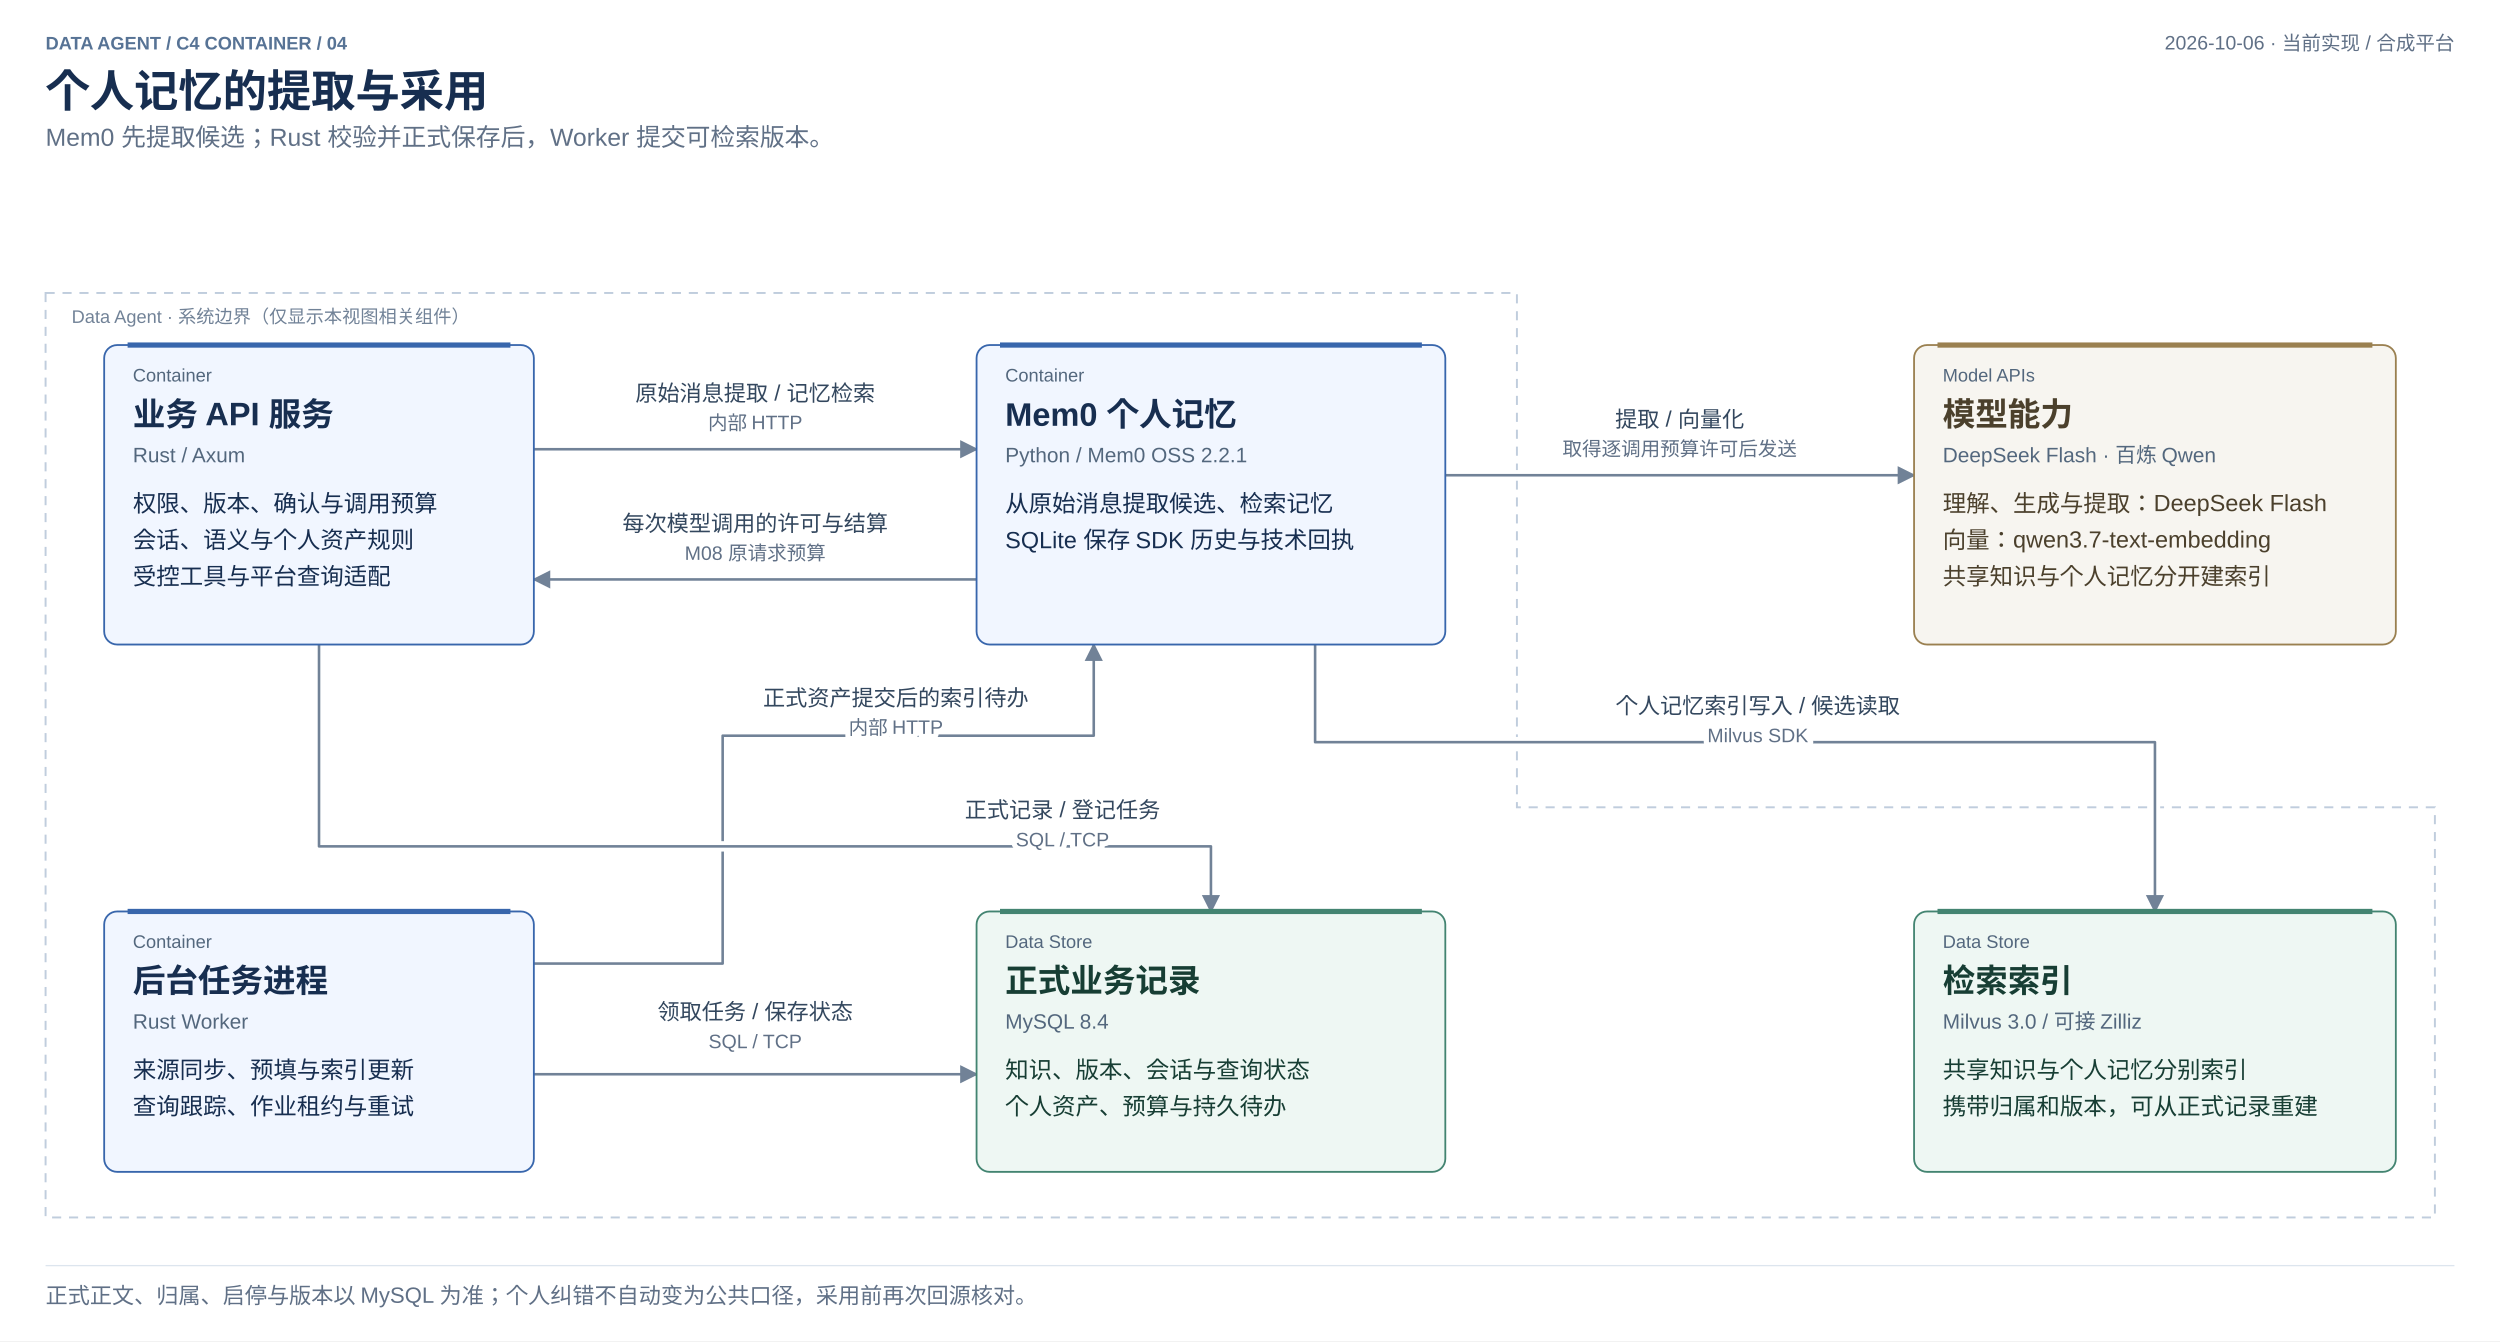
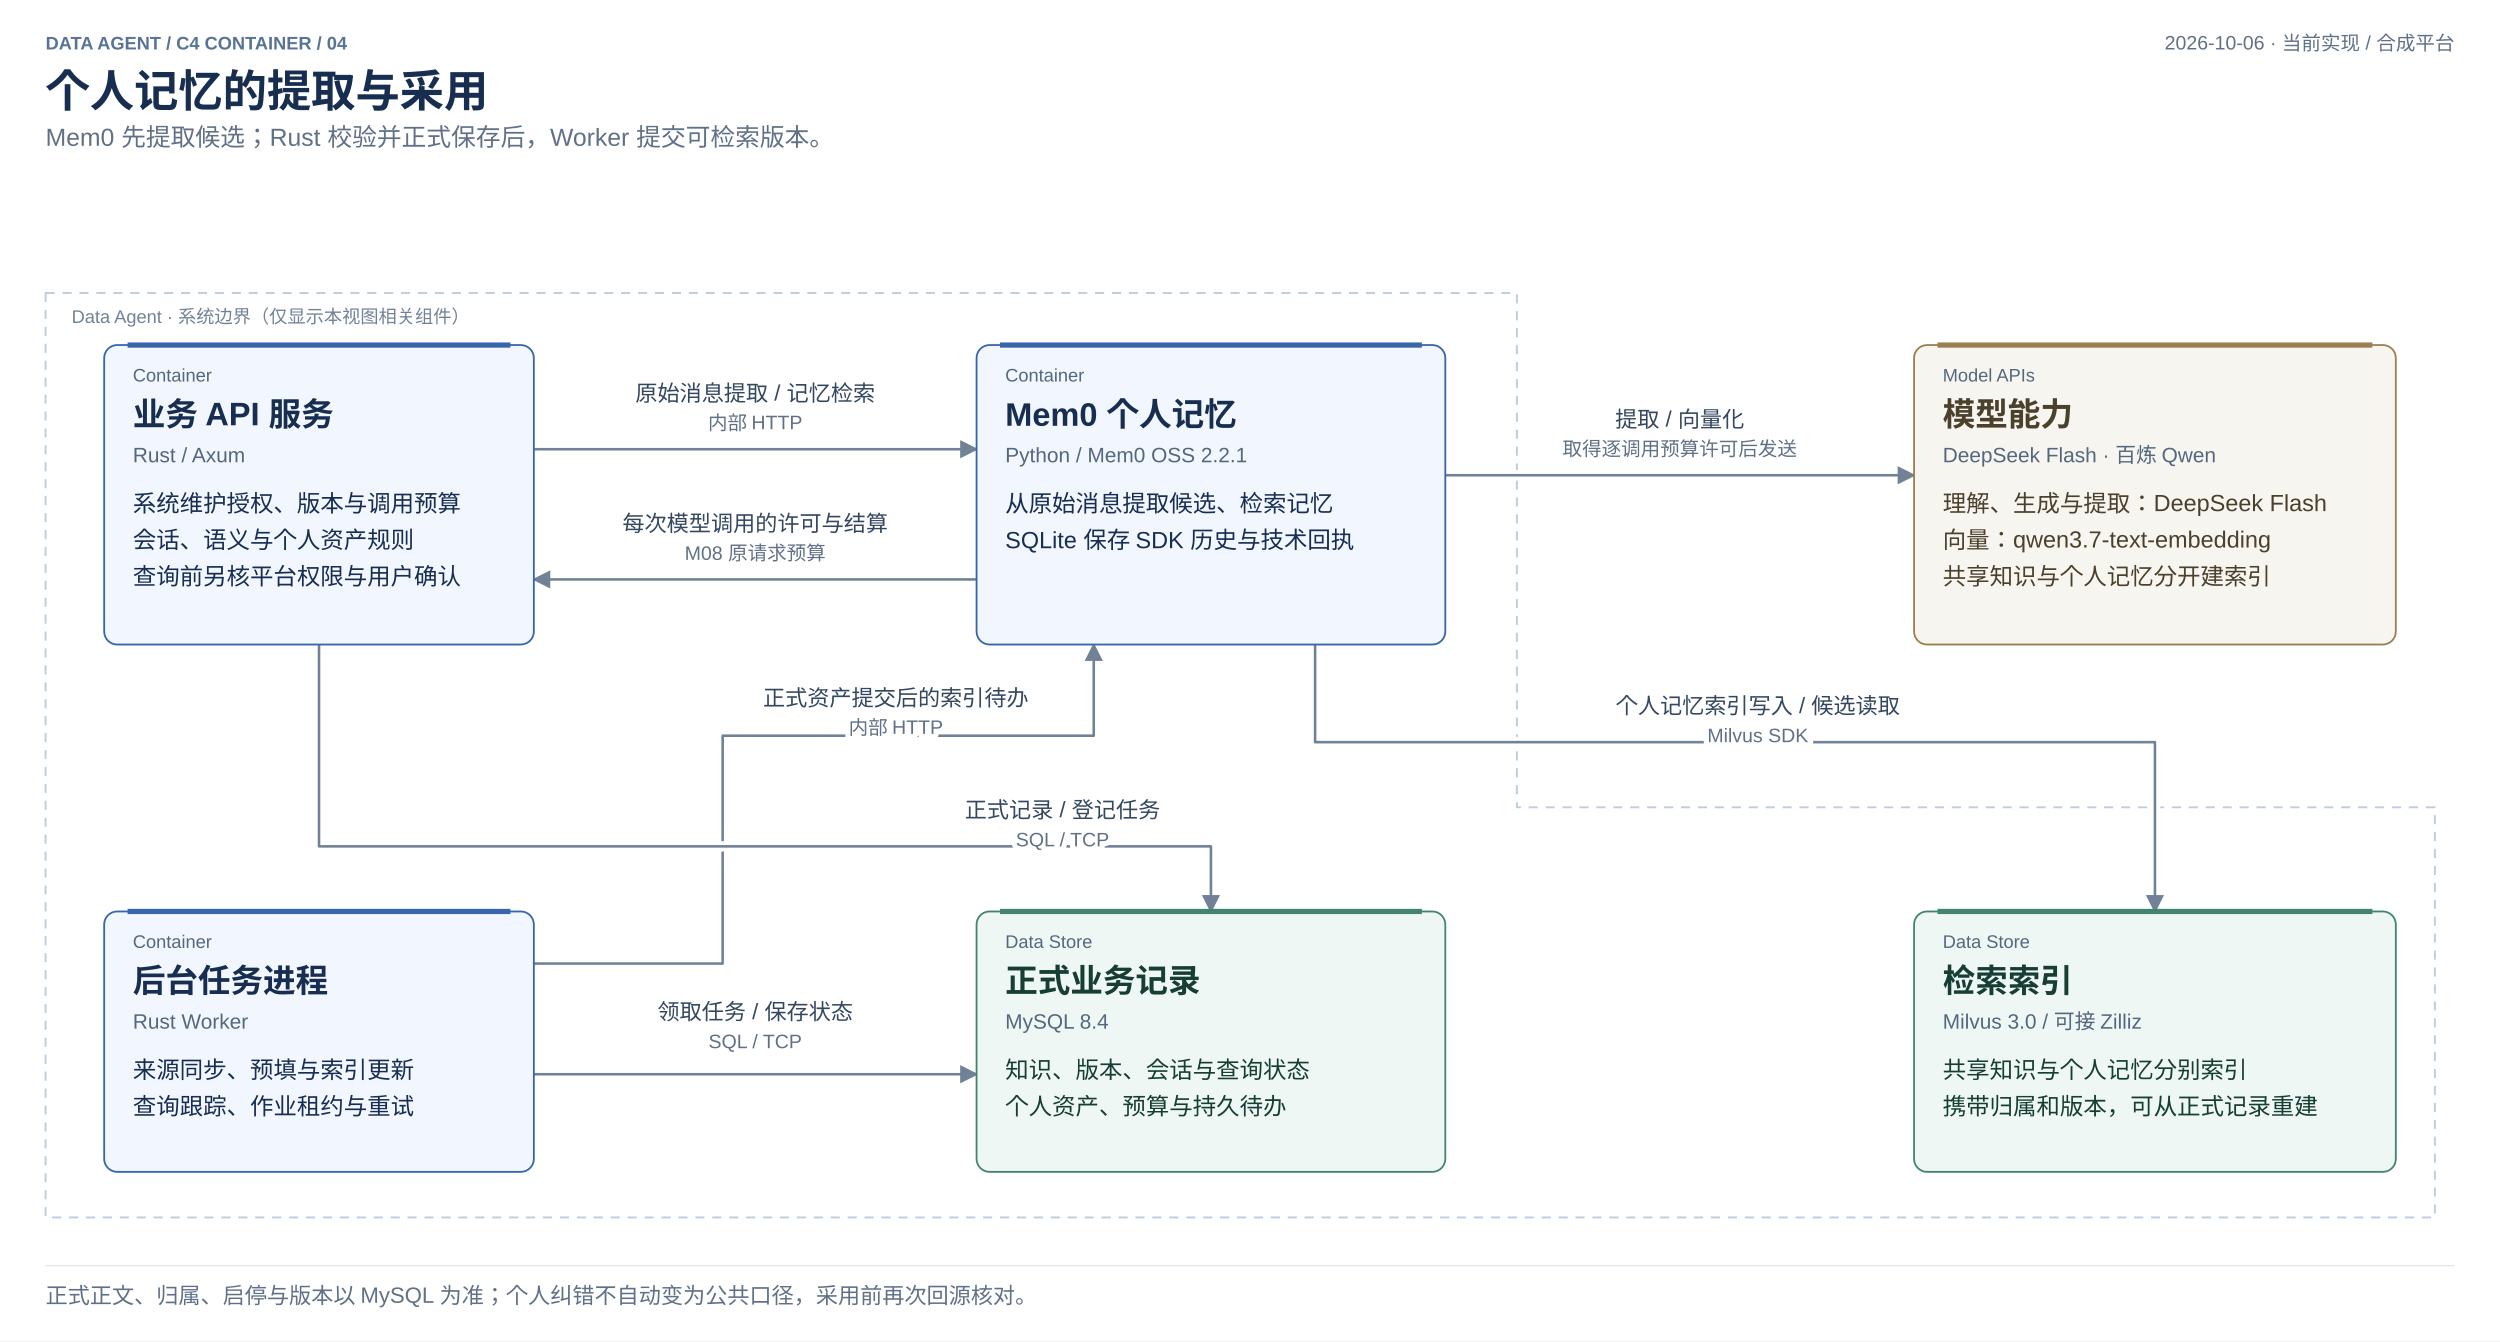
<svg xmlns="http://www.w3.org/2000/svg" width="1920" height="1030" viewBox="0 0 1920 1030" role="img" aria-labelledby="title description">
  <g transform="translate(0 0)">
    <g class="view" data-view="memory" font-family="Arial, PingFang SC, Microsoft YaHei, sans-serif">
      <defs>
        <marker id="arrow-memory" viewBox="0 0 10 10" refX="9" refY="5" markerWidth="7" markerHeight="7" orient="auto">
          <path d="M0 0 L10 5 L0 10Z" fill="#718297" />
        </marker>
      </defs>
      <rect width="1920" height="1030" fill="white" />
      <text x="35" y="38" font-size="14" font-weight="600" fill="#577395" text-anchor="start">DATA AGENT  /  C4 CONTAINER  /  04</text>
      <text x="35" y="82" font-size="34" font-weight="650" fill="#172e50" text-anchor="start">个人记忆的提取与采用</text>
      <text x="35" y="112" font-size="19" font-weight="400" fill="#607086" text-anchor="start">Mem0 先提取候选；Rust 校验并正式保存后，Worker 提交可检索版本。</text>
      <text x="1885" y="38" font-size="15" font-weight="500" fill="#607086" text-anchor="end">2026-10-06 · 当前实现 / 合成平台</text>
      <g class="boundary" fill="none" stroke="#c0cddd" stroke-width="1.5" stroke-dasharray="7 6">
        <path d="M35 225 H1165 V620 H1870 V935 H35 Z" />
      </g>
      <text x="55" y="248" font-size="14" font-weight="500" fill="#718297" text-anchor="start">Data Agent · 系统边界（仅显示本视图相关组件）</text>
      <g class="relationship" data-edge="remember" data-source="api" data-target="memory">
        <path d="M410 345 L750 345" fill="none" stroke="white" stroke-width="8" />
        <path d="M410 345 L750 345" fill="none" stroke="#718297" stroke-width="2" stroke-linejoin="round" marker-end="url(#arrow-memory)" />
      </g>
      <g class="relationship" data-edge="memory-budget" data-source="memory" data-target="api">
        <path d="M750 445 L410 445" fill="none" stroke="white" stroke-width="8" />
        <path d="M750 445 L410 445" fill="none" stroke="#718297" stroke-width="2" stroke-linejoin="round" marker-end="url(#arrow-memory)" />
      </g>
      <g class="relationship" data-edge="memory-model" data-source="memory" data-target="models">
        <path d="M1110 365 L1470 365" fill="none" stroke="white" stroke-width="8" />
        <path d="M1110 365 L1470 365" fill="none" stroke="#718297" stroke-width="2" stroke-linejoin="round" marker-end="url(#arrow-memory)" />
      </g>
      <g class="relationship" data-edge="memory-index" data-source="memory" data-target="vector">
        <path d="M1010 495 L1010 570 L1655 570 L1655 700" fill="none" stroke="white" stroke-width="8" />
        <path d="M1010 495 L1010 570 L1655 570 L1655 700" fill="none" stroke="#718297" stroke-width="2" stroke-linejoin="round" marker-end="url(#arrow-memory)" />
      </g>
      <g class="relationship" data-edge="commit-memory" data-source="worker" data-target="memory">
        <path d="M410 740 L555 740 L555 565 L840 565 L840 495" fill="none" stroke="white" stroke-width="8" />
        <path d="M410 740 L555 740 L555 565 L840 565 L840 495" fill="none" stroke="#718297" stroke-width="2" stroke-linejoin="round" marker-end="url(#arrow-memory)" />
      </g>
      <g class="relationship" data-edge="records" data-source="api" data-target="mysql">
        <path d="M245 495 L245 650 L930 650 L930 700" fill="none" stroke="white" stroke-width="8" />
        <path d="M245 495 L245 650 L930 650 L930 700" fill="none" stroke="#718297" stroke-width="2" stroke-linejoin="round" marker-end="url(#arrow-memory)" />
      </g>
      <g class="relationship" data-edge="claim" data-source="worker" data-target="mysql">
        <path d="M410 825 L750 825" fill="none" stroke="white" stroke-width="8" />
        <path d="M410 825 L750 825" fill="none" stroke="#718297" stroke-width="2" stroke-linejoin="round" marker-end="url(#arrow-memory)" />
      </g>
      <g class="node" data-node="api">
        <rect class="node-box" x="80" y="265" width="330" height="230" rx="10" fill="#f1f6ff" stroke="#3866ac" stroke-width="1.4" />
        <path d="M98 265 H392" stroke="#3866ac" stroke-width="4" />
        <text x="102" y="293" font-size="14" font-weight="500" fill="#53677d" text-anchor="start">Container</text>
        <text x="102" y="327" font-size="25" font-weight="650" fill="#172e50" text-anchor="start">业务 API 服务</text>
        <text x="102" y="355" font-size="16" font-weight="500" fill="#53677d" text-anchor="start">Rust / Axum</text>
-         <text x="102" y="393" font-size="18" font-weight="400" fill="#172e50" text-anchor="start">权限、版本、确认与调用预算</text>
+         <text x="102" y="393" font-size="18" font-weight="400" fill="#172e50" text-anchor="start">系统维护授权、版本与调用预算</text>
        <text x="102" y="421" font-size="18" font-weight="400" fill="#172e50" text-anchor="start">会话、语义与个人资产规则</text>
-         <text x="102" y="449" font-size="18" font-weight="400" fill="#172e50" text-anchor="start">受控工具与平台查询适配</text>
+         <text x="102" y="449" font-size="18" font-weight="400" fill="#172e50" text-anchor="start">查询前另核平台权限与用户确认</text>
      </g>
      <g class="node" data-node="memory">
        <rect class="node-box" x="750" y="265" width="360" height="230" rx="10" fill="#f1f6ff" stroke="#3866ac" stroke-width="1.4" />
        <path d="M768 265 H1092" stroke="#3866ac" stroke-width="4" />
        <text x="772" y="293" font-size="14" font-weight="500" fill="#53677d" text-anchor="start">Container</text>
        <text x="772" y="327" font-size="25" font-weight="650" fill="#172e50" text-anchor="start">Mem0 个人记忆</text>
        <text x="772" y="355" font-size="16" font-weight="500" fill="#53677d" text-anchor="start">Python / Mem0 OSS 2.2.1</text>
        <text x="772" y="393" font-size="18" font-weight="400" fill="#172e50" text-anchor="start">从原始消息提取候选、检索记忆</text>
        <text x="772" y="421" font-size="18" font-weight="400" fill="#172e50" text-anchor="start">SQLite 保存 SDK 历史与技术回执</text>
      </g>
      <g class="node" data-node="models">
        <rect class="node-box" x="1470" y="265" width="370" height="230" rx="10" fill="#f7f5f0" stroke="#9a8050" stroke-width="1.4" />
        <path d="M1488 265 H1822" stroke="#9a8050" stroke-width="4" />
        <text x="1492" y="293" font-size="14" font-weight="500" fill="#53677d" text-anchor="start">Model APIs</text>
        <text x="1492" y="327" font-size="25" font-weight="650" fill="#4b402c" text-anchor="start">模型能力</text>
        <text x="1492" y="355" font-size="16" font-weight="500" fill="#53677d" text-anchor="start">DeepSeek Flash · 百炼 Qwen</text>
        <text x="1492" y="393" font-size="18" font-weight="400" fill="#4b402c" text-anchor="start">理解、生成与提取：DeepSeek Flash</text>
        <text x="1492" y="421" font-size="18" font-weight="400" fill="#4b402c" text-anchor="start">向量：qwen3.7-text-embedding</text>
        <text x="1492" y="449" font-size="18" font-weight="400" fill="#4b402c" text-anchor="start">共享知识与个人记忆分开建索引</text>
      </g>
      <g class="node" data-node="worker">
        <rect class="node-box" x="80" y="700" width="330" height="200" rx="10" fill="#f1f6ff" stroke="#3866ac" stroke-width="1.4" />
        <path d="M98 700 H392" stroke="#3866ac" stroke-width="4" />
        <text x="102" y="728" font-size="14" font-weight="500" fill="#53677d" text-anchor="start">Container</text>
        <text x="102" y="762" font-size="25" font-weight="650" fill="#172e50" text-anchor="start">后台任务进程</text>
        <text x="102" y="790" font-size="16" font-weight="500" fill="#53677d" text-anchor="start">Rust Worker</text>
        <text x="102" y="828" font-size="18" font-weight="400" fill="#172e50" text-anchor="start">来源同步、预填与索引更新</text>
        <text x="102" y="856" font-size="18" font-weight="400" fill="#172e50" text-anchor="start">查询跟踪、作业租约与重试</text>
      </g>
      <g class="node" data-node="mysql">
        <rect class="node-box" x="750" y="700" width="360" height="200" rx="10" fill="#eef7f3" stroke="#438471" stroke-width="1.4" />
        <path d="M768 700 H1092" stroke="#438471" stroke-width="4" />
        <text x="772" y="728" font-size="14" font-weight="500" fill="#53677d" text-anchor="start">Data Store</text>
        <text x="772" y="762" font-size="25" font-weight="650" fill="#173e34" text-anchor="start">正式业务记录</text>
        <text x="772" y="790" font-size="16" font-weight="500" fill="#53677d" text-anchor="start">MySQL 8.4</text>
        <text x="772" y="828" font-size="18" font-weight="400" fill="#173e34" text-anchor="start">知识、版本、会话与查询状态</text>
        <text x="772" y="856" font-size="18" font-weight="400" fill="#173e34" text-anchor="start">个人资产、预算与持久待办</text>
      </g>
      <g class="node" data-node="vector">
        <rect class="node-box" x="1470" y="700" width="370" height="200" rx="10" fill="#eef7f3" stroke="#438471" stroke-width="1.4" />
        <path d="M1488 700 H1822" stroke="#438471" stroke-width="4" />
        <text x="1492" y="728" font-size="14" font-weight="500" fill="#53677d" text-anchor="start">Data Store</text>
        <text x="1492" y="762" font-size="25" font-weight="650" fill="#173e34" text-anchor="start">检索索引</text>
        <text x="1492" y="790" font-size="16" font-weight="500" fill="#53677d" text-anchor="start">Milvus 3.0 / 可接 Zilliz</text>
        <text x="1492" y="828" font-size="18" font-weight="400" fill="#173e34" text-anchor="start">共享知识与个人记忆分别索引</text>
        <text x="1492" y="856" font-size="18" font-weight="400" fill="#173e34" text-anchor="start">携带归属和版本，可从正式记录重建</text>
      </g>
      <g class="edge-label" data-edge="remember">
        <text x="580" y="308" font-size="17" font-weight="500" fill="#33475e" text-anchor="middle" paint-order="stroke" stroke="white" stroke-width="8" stroke-linejoin="round">原始消息提取 / 记忆检索</text>
        <text x="580" y="330" font-size="15" font-weight="400" fill="#607086" text-anchor="middle" paint-order="stroke" stroke="white" stroke-width="8" stroke-linejoin="round">内部 HTTP</text>
      </g>
      <g class="edge-label" data-edge="memory-budget">
        <text x="580" y="408" font-size="17" font-weight="500" fill="#33475e" text-anchor="middle" paint-order="stroke" stroke="white" stroke-width="8" stroke-linejoin="round">每次模型调用的许可与结算</text>
        <text x="580" y="430" font-size="15" font-weight="400" fill="#607086" text-anchor="middle" paint-order="stroke" stroke="white" stroke-width="8" stroke-linejoin="round">M08 原请求预算</text>
      </g>
      <g class="edge-label" data-edge="memory-model">
        <text x="1290" y="328" font-size="17" font-weight="500" fill="#33475e" text-anchor="middle" paint-order="stroke" stroke="white" stroke-width="8" stroke-linejoin="round">提取 / 向量化</text>
        <text x="1290" y="350" font-size="15" font-weight="400" fill="#607086" text-anchor="middle" paint-order="stroke" stroke="white" stroke-width="8" stroke-linejoin="round">取得逐调用预算许可后发送</text>
      </g>
      <g class="edge-label" data-edge="memory-index">
        <text x="1350" y="548" font-size="17" font-weight="500" fill="#33475e" text-anchor="middle" paint-order="stroke" stroke="white" stroke-width="8" stroke-linejoin="round">个人记忆索引写入 / 候选读取</text>
        <text x="1350" y="570" font-size="15" font-weight="400" fill="#607086" text-anchor="middle" paint-order="stroke" stroke="white" stroke-width="8" stroke-linejoin="round">Milvus SDK</text>
      </g>
      <g class="edge-label" data-edge="commit-memory">
        <text x="688" y="542" font-size="17" font-weight="500" fill="#33475e" text-anchor="middle" paint-order="stroke" stroke="white" stroke-width="8" stroke-linejoin="round">正式资产提交后的索引待办</text>
        <text x="688" y="564" font-size="15" font-weight="400" fill="#607086" text-anchor="middle" paint-order="stroke" stroke="white" stroke-width="8" stroke-linejoin="round">内部 HTTP</text>
      </g>
      <g class="edge-label" data-edge="records">
        <text x="816" y="628" font-size="17" font-weight="500" fill="#33475e" text-anchor="middle" paint-order="stroke" stroke="white" stroke-width="8" stroke-linejoin="round">正式记录 / 登记任务</text>
        <text x="816" y="650" font-size="15" font-weight="400" fill="#607086" text-anchor="middle" paint-order="stroke" stroke="white" stroke-width="8" stroke-linejoin="round">SQL / TCP</text>
      </g>
      <g class="edge-label" data-edge="claim">
        <text x="580" y="783" font-size="17" font-weight="500" fill="#33475e" text-anchor="middle" paint-order="stroke" stroke="white" stroke-width="8" stroke-linejoin="round">领取任务 / 保存状态</text>
        <text x="580" y="805" font-size="15" font-weight="400" fill="#607086" text-anchor="middle" paint-order="stroke" stroke="white" stroke-width="8" stroke-linejoin="round">SQL / TCP</text>
      </g>
      <line x1="35" y1="972" x2="1885" y2="972" stroke="#dde5ee" />
      <text x="35" y="1001" font-size="17" font-weight="400" fill="#607086" text-anchor="start">正式正文、归属、启停与版本以 MySQL 为准；个人纠错不自动变为公共口径，采用前再次回源核对。</text>
    </g>
  </g>
</svg>
